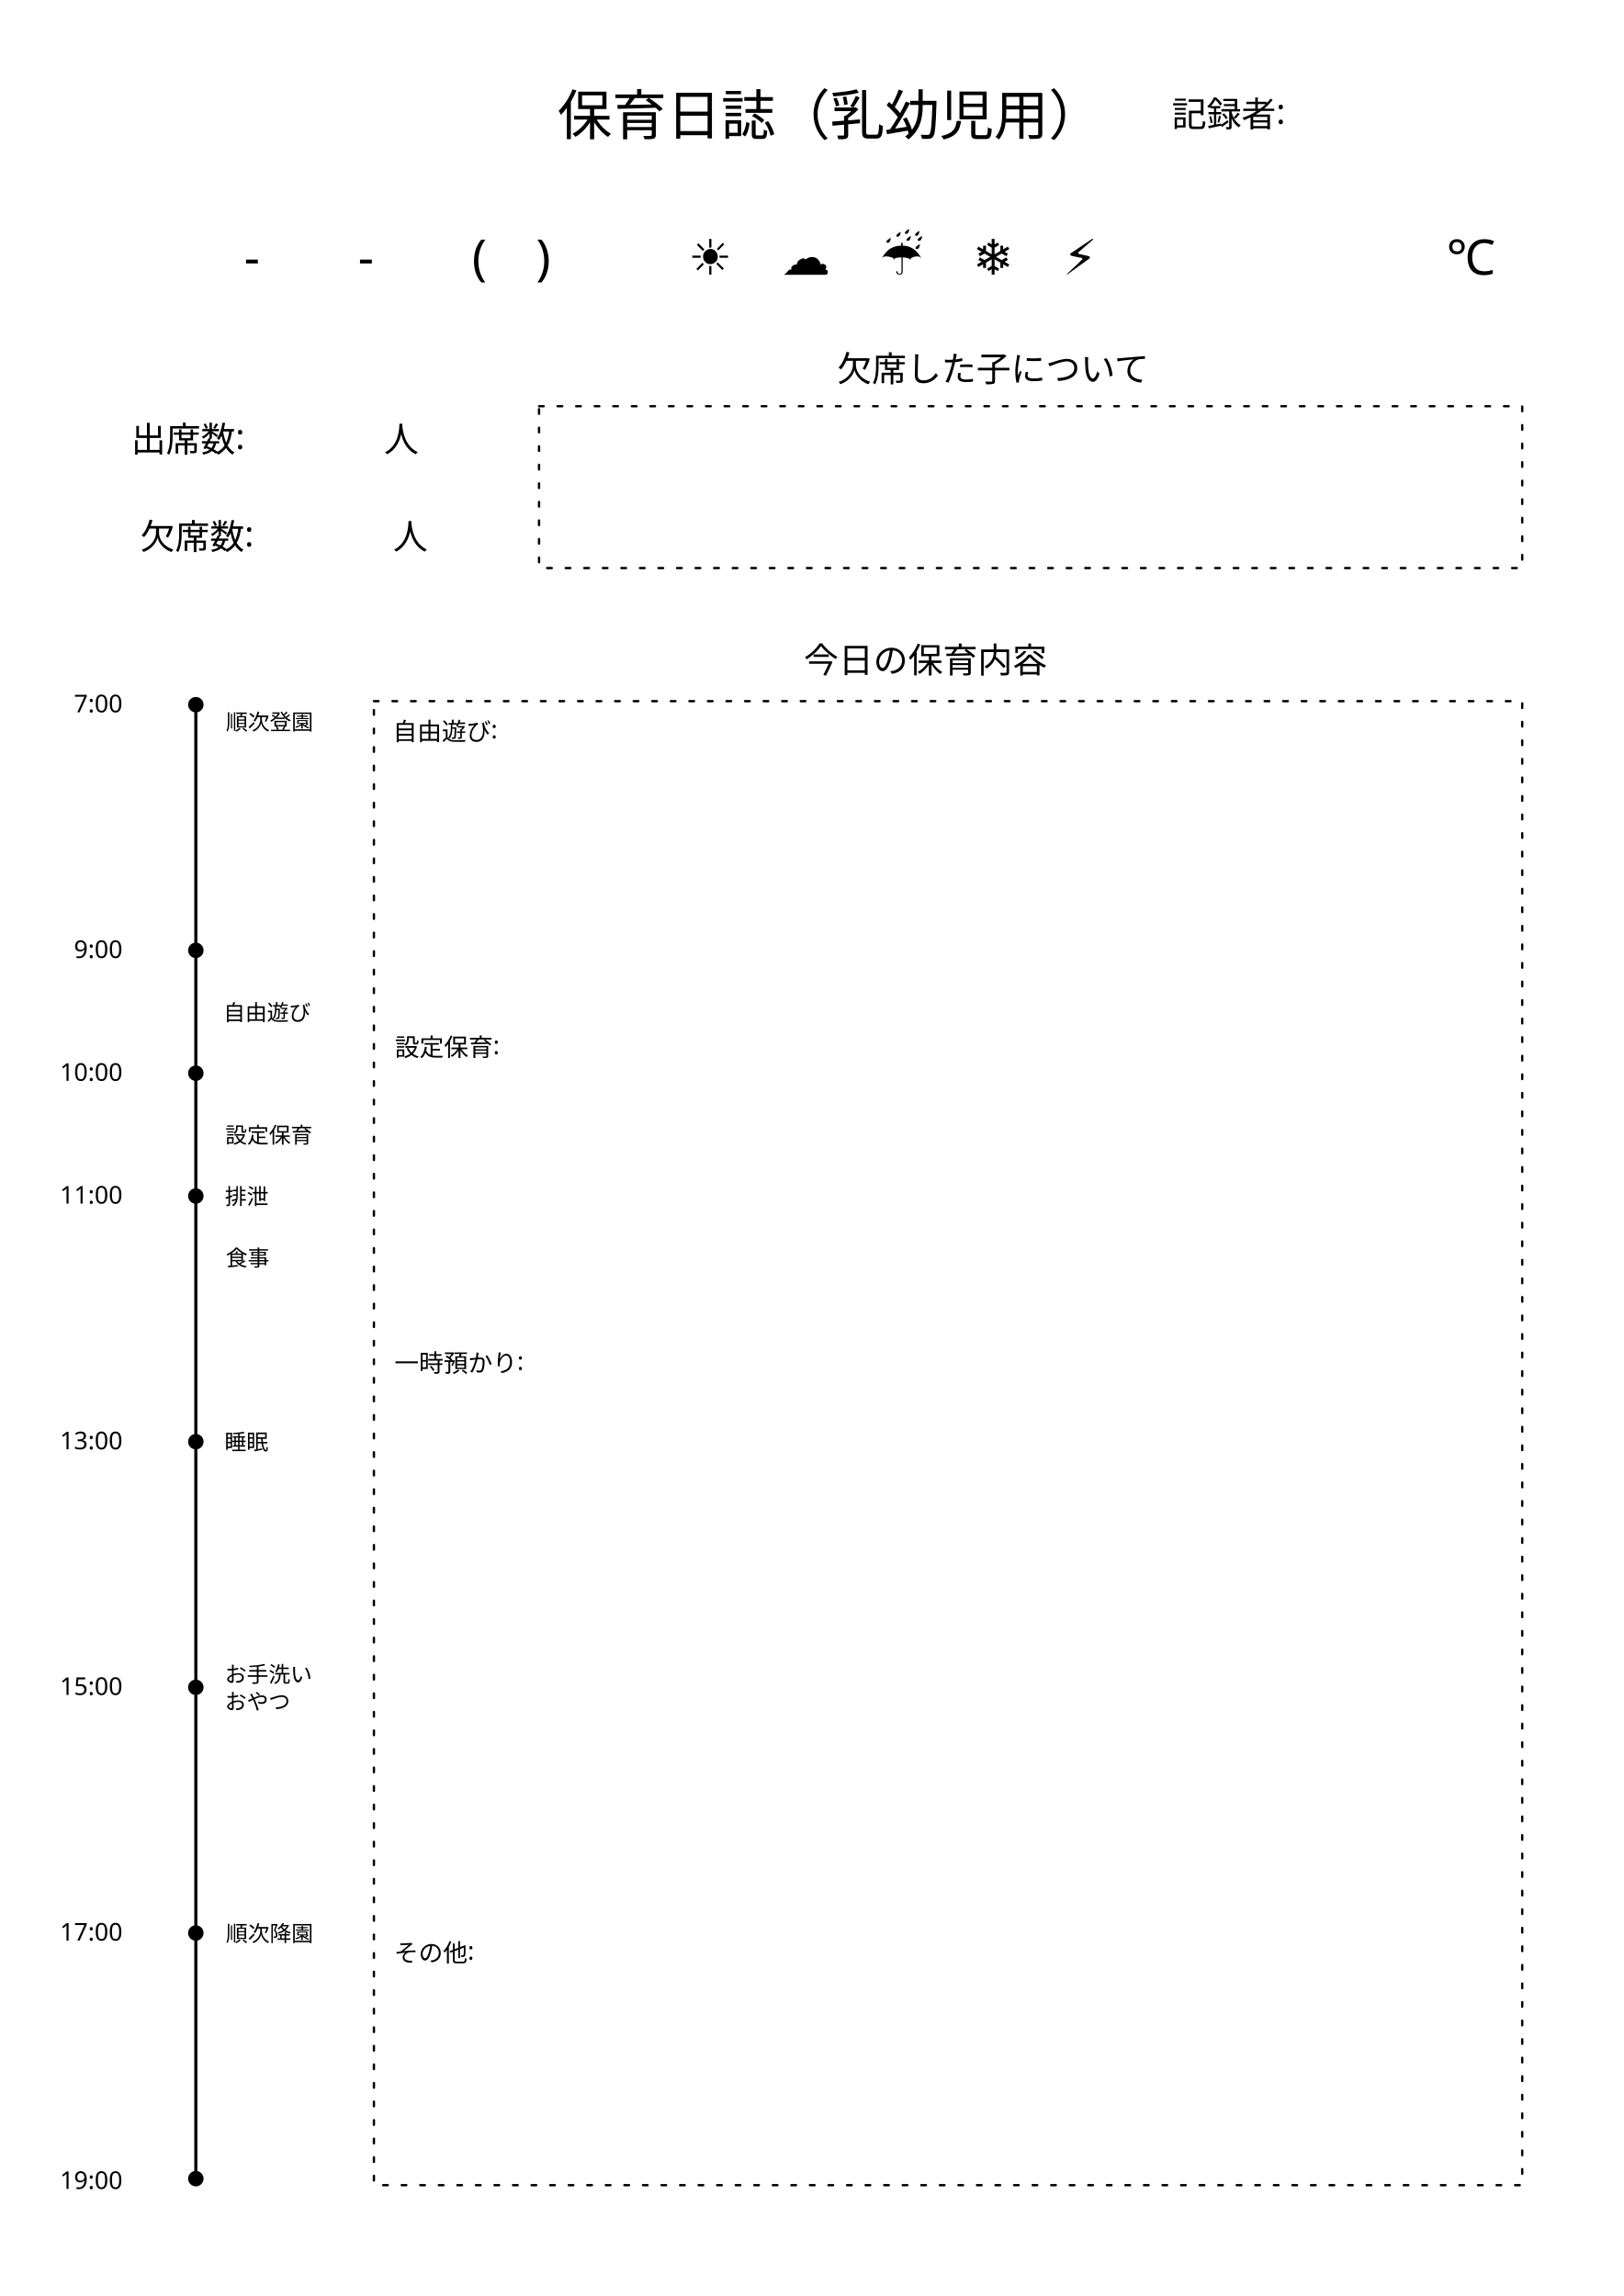
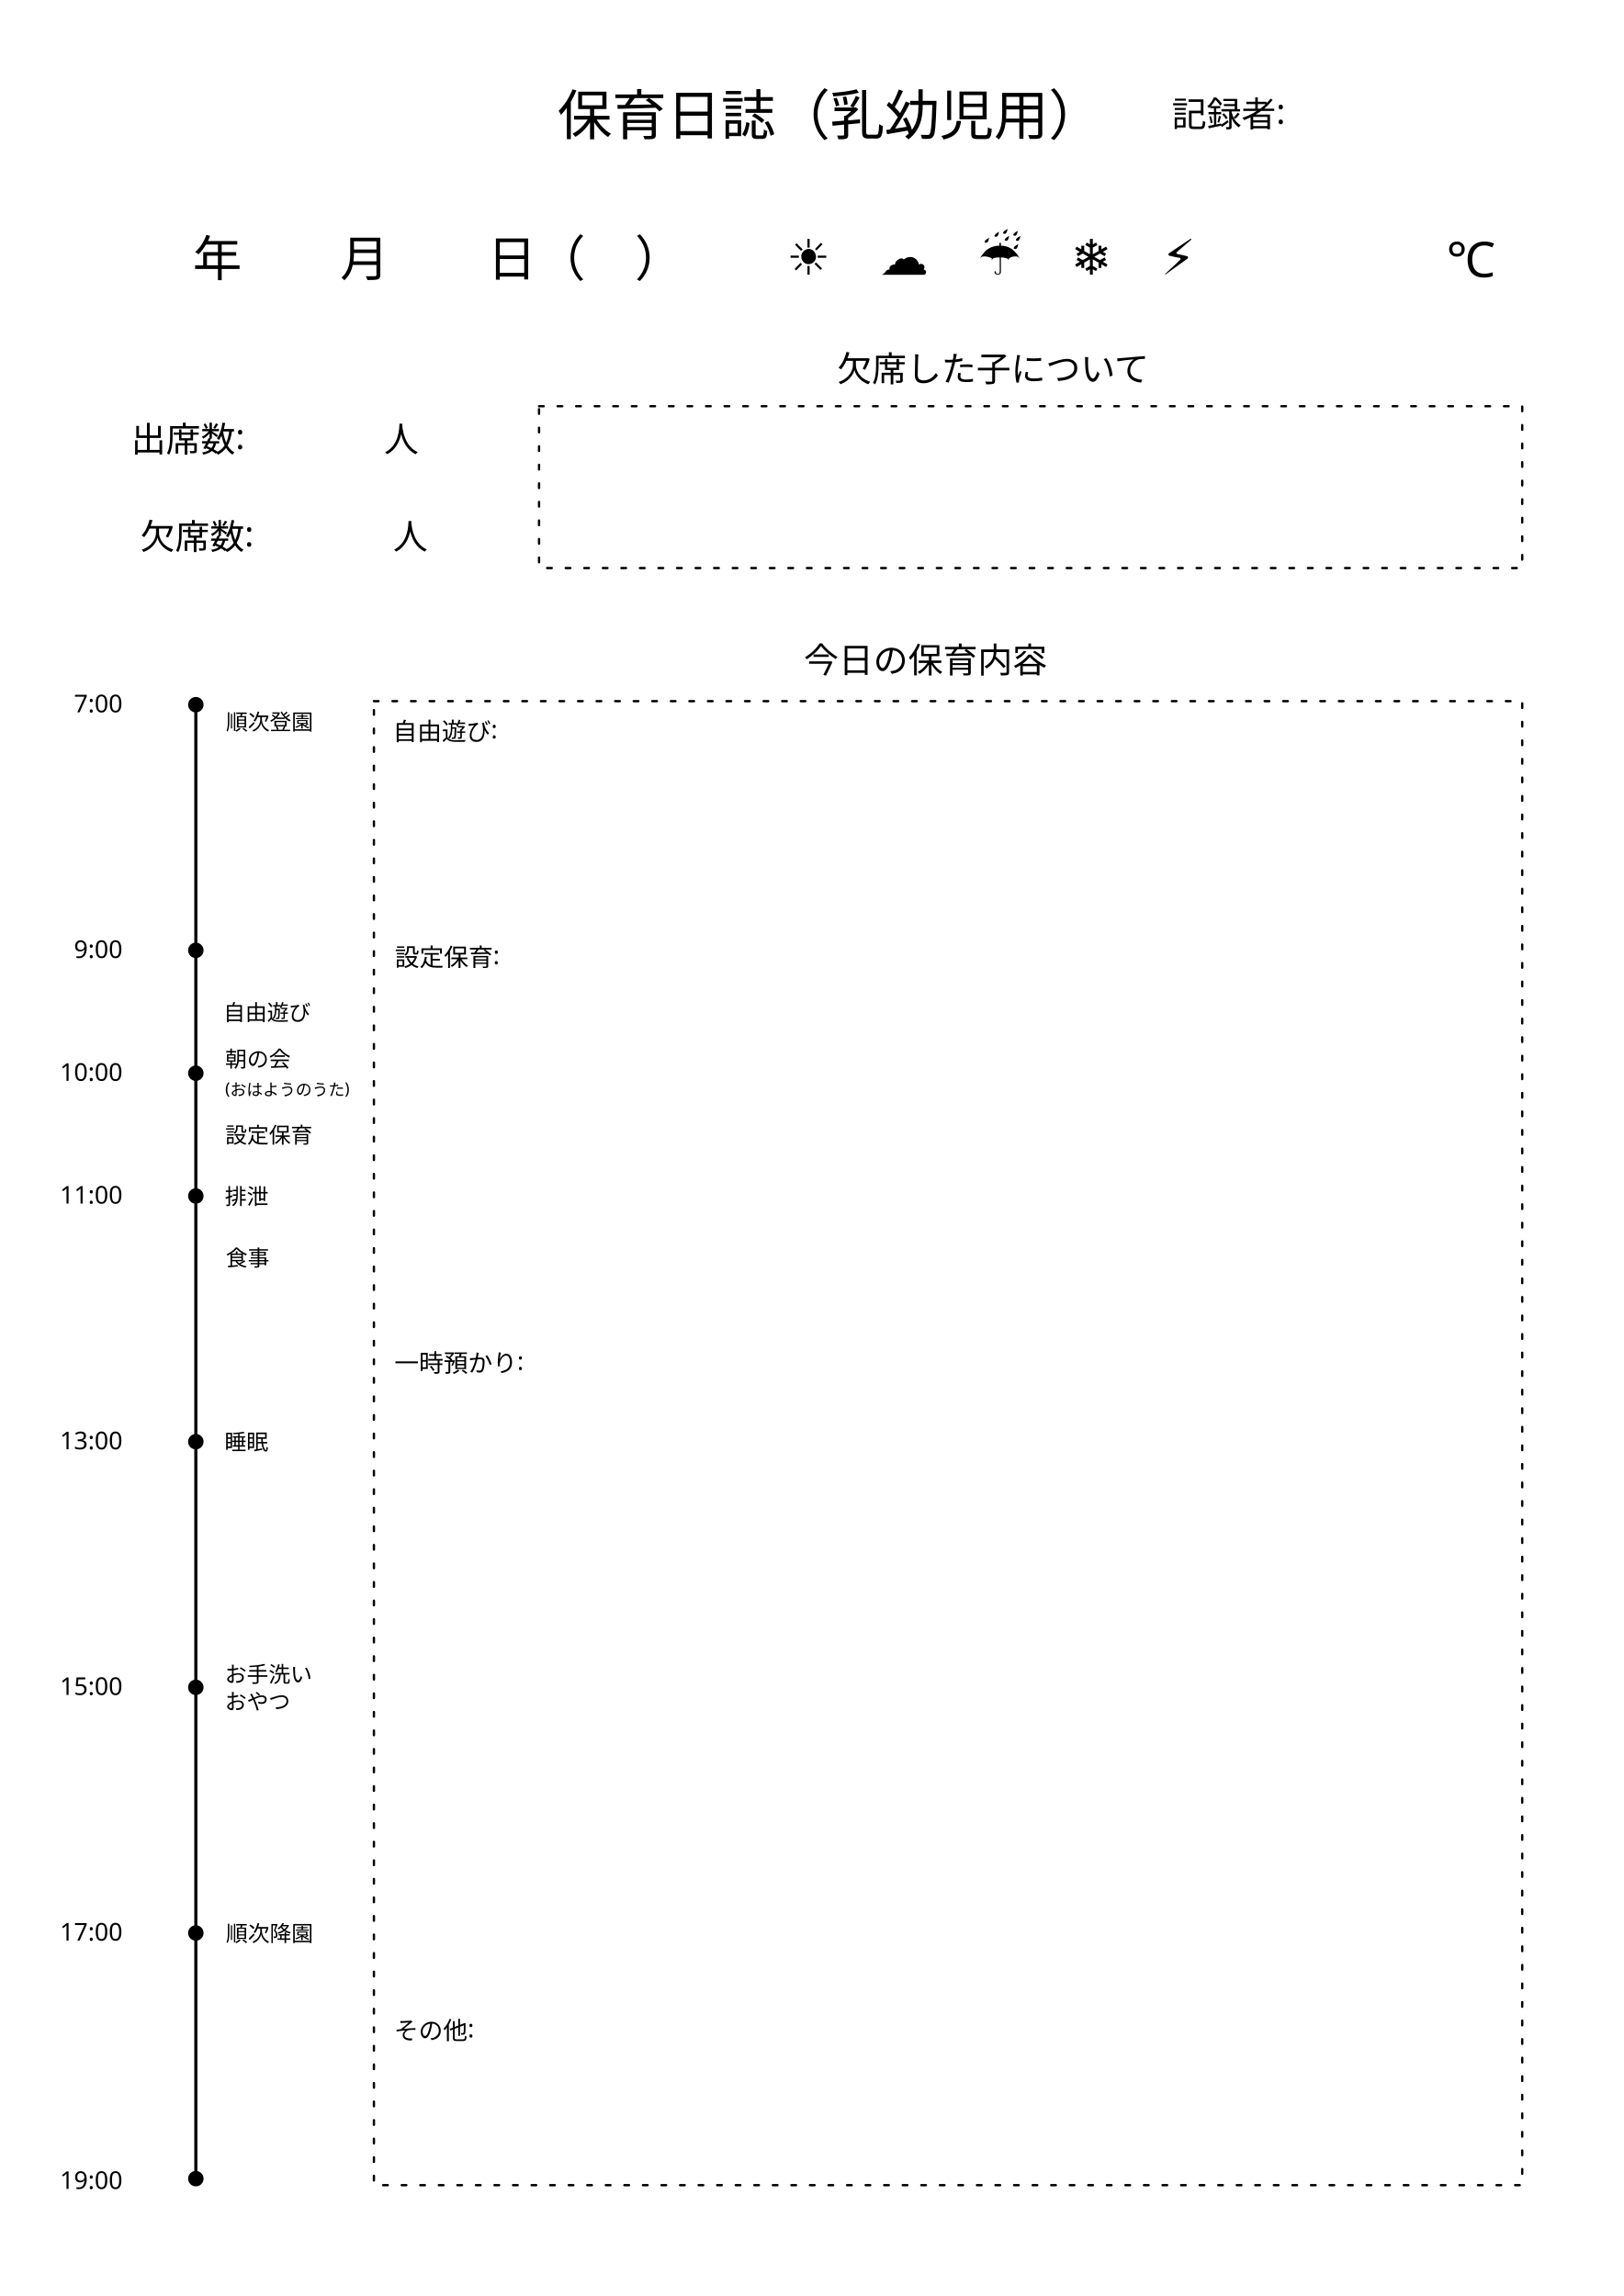
<svg xmlns="http://www.w3.org/2000/svg" width="210mm" height="297mm" viewBox="0 0 210 297" version="1.1" id="svg8">
  <defs id="defs2" />
  <g id="layer1">
    <text xml:space="preserve" style="font-style:normal;font-variant:normal;font-weight:normal;font-stretch:normal;font-size:2.822px;line-height:1.25;font-family:Meiryo;-inkscape-font-specification:'Meiryo, Normal';font-variant-ligatures:normal;font-variant-caps:normal;font-variant-numeric:normal;font-feature-settings:normal;text-align:start;letter-spacing:0px;word-spacing:0px;writing-mode:lr-tb;text-anchor:start;fill:#000000;fill-opacity:1;stroke:none;stroke-width:0.109" x="29.083" y="217.605" id="text821-7-7-9-6-1-9-0">
      <tspan id="tspan819-946-4-0-7-1-9-1" x="29.083" y="217.605" style="font-style:normal;font-variant:normal;font-weight:normal;font-stretch:normal;font-size:2.822px;font-family:Meiryo;-inkscape-font-specification:'Meiryo, Normal';font-variant-ligatures:normal;font-variant-caps:normal;font-variant-numeric:normal;font-feature-settings:normal;text-align:start;writing-mode:lr-tb;text-anchor:start;stroke-width:0.109">お手洗い</tspan>
      <tspan x="29.083" y="221.133" style="font-style:normal;font-variant:normal;font-weight:normal;font-stretch:normal;font-size:2.822px;font-family:Meiryo;-inkscape-font-specification:'Meiryo, Normal';font-variant-ligatures:normal;font-variant-caps:normal;font-variant-numeric:normal;font-feature-settings:normal;text-align:start;writing-mode:lr-tb;text-anchor:start;stroke-width:0.109" id="tspan1572">おやつ</tspan>
    </text>
    <path style="fill:none;stroke:#000000;stroke-width:0.399;stroke-linecap:round;stroke-linejoin:round;stroke-miterlimit:4;stroke-dasharray:none;stroke-opacity:1" d="M 25.328,90.552 V 280.904" id="path817" />
    <text xml:space="preserve" style="font-style:normal;font-variant:normal;font-weight:normal;font-stretch:normal;font-size:3.175px;line-height:1.25;font-family:'Ubuntu Mono';-inkscape-font-specification:'Ubuntu Mono, Normal';font-variant-ligatures:normal;font-variant-caps:normal;font-variant-numeric:normal;font-feature-settings:normal;text-align:end;letter-spacing:0px;word-spacing:0px;writing-mode:lr-tb;text-anchor:end;fill:#000000;fill-opacity:1;stroke:none;stroke-width:0.109" x="19.986" y="92.14" id="text821">
      <tspan id="tspan819" x="19.986" y="92.14" style="font-style:normal;font-variant:normal;font-weight:normal;font-stretch:normal;font-size:3.175px;font-family:'Ubuntu Mono';-inkscape-font-specification:'Ubuntu Mono, Normal';font-variant-ligatures:normal;font-variant-caps:normal;font-variant-numeric:normal;font-feature-settings:normal;text-align:end;writing-mode:lr-tb;text-anchor:end;stroke-width:0.109">7:00</tspan>
    </text>
    <text xml:space="preserve" style="font-style:normal;font-variant:normal;font-weight:normal;font-stretch:normal;font-size:3.175px;line-height:1.25;font-family:'Ubuntu Mono';-inkscape-font-specification:'Ubuntu Mono, Normal';font-variant-ligatures:normal;font-variant-caps:normal;font-variant-numeric:normal;font-feature-settings:normal;text-align:end;letter-spacing:0px;word-spacing:0px;writing-mode:lr-tb;text-anchor:end;fill:#000000;fill-opacity:1;stroke:none;stroke-width:0.109" x="19.986" y="123.917" id="text821-8">
      <tspan id="tspan819-4" x="19.986" y="123.917" style="font-style:normal;font-variant:normal;font-weight:normal;font-stretch:normal;font-size:3.175px;font-family:'Ubuntu Mono';-inkscape-font-specification:'Ubuntu Mono, Normal';font-variant-ligatures:normal;font-variant-caps:normal;font-variant-numeric:normal;font-feature-settings:normal;text-align:end;writing-mode:lr-tb;text-anchor:end;stroke-width:0.109">9:00</tspan>
    </text>
    <text xml:space="preserve" style="font-style:normal;font-variant:normal;font-weight:normal;font-stretch:normal;font-size:3.175px;line-height:1.25;font-family:'Ubuntu Mono';-inkscape-font-specification:'Ubuntu Mono, Normal';font-variant-ligatures:normal;font-variant-caps:normal;font-variant-numeric:normal;font-feature-settings:normal;text-align:end;letter-spacing:0px;word-spacing:0px;writing-mode:lr-tb;text-anchor:end;fill:#000000;fill-opacity:1;stroke:none;stroke-width:0.109" x="19.986" y="139.806" id="text821-3">
      <tspan id="tspan819-7" x="19.986" y="139.806" style="font-style:normal;font-variant:normal;font-weight:normal;font-stretch:normal;font-size:3.175px;font-family:'Ubuntu Mono';-inkscape-font-specification:'Ubuntu Mono, Normal';font-variant-ligatures:normal;font-variant-caps:normal;font-variant-numeric:normal;font-feature-settings:normal;text-align:end;writing-mode:lr-tb;text-anchor:end;stroke-width:0.109">10:00</tspan>
    </text>
    <text xml:space="preserve" style="font-style:normal;font-variant:normal;font-weight:normal;font-stretch:normal;font-size:3.175px;line-height:1.25;font-family:'Ubuntu Mono';-inkscape-font-specification:'Ubuntu Mono, Normal';font-variant-ligatures:normal;font-variant-caps:normal;font-variant-numeric:normal;font-feature-settings:normal;text-align:end;letter-spacing:0px;word-spacing:0px;writing-mode:lr-tb;text-anchor:end;fill:#000000;fill-opacity:1;stroke:none;stroke-width:0.109" x="19.986" y="155.695" id="text821-34">
      <tspan id="tspan819-5" x="19.986" y="155.695" style="font-style:normal;font-variant:normal;font-weight:normal;font-stretch:normal;font-size:3.175px;font-family:'Ubuntu Mono';-inkscape-font-specification:'Ubuntu Mono, Normal';font-variant-ligatures:normal;font-variant-caps:normal;font-variant-numeric:normal;font-feature-settings:normal;text-align:end;writing-mode:lr-tb;text-anchor:end;stroke-width:0.109">11:00</tspan>
    </text>
    <text xml:space="preserve" style="font-style:normal;font-variant:normal;font-weight:normal;font-stretch:normal;font-size:3.175px;line-height:1.25;font-family:'Ubuntu Mono';-inkscape-font-specification:'Ubuntu Mono, Normal';font-variant-ligatures:normal;font-variant-caps:normal;font-variant-numeric:normal;font-feature-settings:normal;text-align:end;letter-spacing:0px;word-spacing:0px;writing-mode:lr-tb;text-anchor:end;fill:#000000;fill-opacity:1;stroke:none;stroke-width:0.109" x="19.986" y="187.472" id="text821-9">
      <tspan id="tspan819-74" x="19.986" y="187.472" style="font-style:normal;font-variant:normal;font-weight:normal;font-stretch:normal;font-size:3.175px;font-family:'Ubuntu Mono';-inkscape-font-specification:'Ubuntu Mono, Normal';font-variant-ligatures:normal;font-variant-caps:normal;font-variant-numeric:normal;font-feature-settings:normal;text-align:end;writing-mode:lr-tb;text-anchor:end;stroke-width:0.109">13:00</tspan>
    </text>
    <text xml:space="preserve" style="font-style:normal;font-variant:normal;font-weight:normal;font-stretch:normal;font-size:3.175px;line-height:1.25;font-family:'Ubuntu Mono';-inkscape-font-specification:'Ubuntu Mono, Normal';font-variant-ligatures:normal;font-variant-caps:normal;font-variant-numeric:normal;font-feature-settings:normal;text-align:end;letter-spacing:0px;word-spacing:0px;writing-mode:lr-tb;text-anchor:end;fill:#000000;fill-opacity:1;stroke:none;stroke-width:0.109" x="19.986" y="219.249" id="text821-1">
      <tspan id="tspan819-9" x="19.986" y="219.249" style="font-style:normal;font-variant:normal;font-weight:normal;font-stretch:normal;font-size:3.175px;font-family:'Ubuntu Mono';-inkscape-font-specification:'Ubuntu Mono, Normal';font-variant-ligatures:normal;font-variant-caps:normal;font-variant-numeric:normal;font-feature-settings:normal;text-align:end;writing-mode:lr-tb;text-anchor:end;stroke-width:0.109">15:00</tspan>
    </text>
    <text xml:space="preserve" style="font-style:normal;font-variant:normal;font-weight:normal;font-stretch:normal;font-size:3.175px;line-height:1.25;font-family:'Ubuntu Mono';-inkscape-font-specification:'Ubuntu Mono, Normal';font-variant-ligatures:normal;font-variant-caps:normal;font-variant-numeric:normal;font-feature-settings:normal;text-align:end;letter-spacing:0px;word-spacing:0px;writing-mode:lr-tb;text-anchor:end;fill:#000000;fill-opacity:1;stroke:none;stroke-width:0.109" x="19.986" y="251.026" id="text821-13">
      <tspan id="tspan819-94" x="19.986" y="251.026" style="font-style:normal;font-variant:normal;font-weight:normal;font-stretch:normal;font-size:3.175px;font-family:'Ubuntu Mono';-inkscape-font-specification:'Ubuntu Mono, Normal';font-variant-ligatures:normal;font-variant-caps:normal;font-variant-numeric:normal;font-feature-settings:normal;text-align:end;writing-mode:lr-tb;text-anchor:end;stroke-width:0.109">17:00</tspan>
    </text>
    <text xml:space="preserve" style="font-style:normal;font-variant:normal;font-weight:normal;font-stretch:normal;font-size:3.175px;line-height:1.25;font-family:'Ubuntu Mono';-inkscape-font-specification:'Ubuntu Mono, Normal';font-variant-ligatures:normal;font-variant-caps:normal;font-variant-numeric:normal;font-feature-settings:normal;text-align:end;letter-spacing:0px;word-spacing:0px;writing-mode:lr-tb;text-anchor:end;fill:#000000;fill-opacity:1;stroke:none;stroke-width:0.109" x="19.986" y="283.149" id="text821-14-8">
      <tspan id="tspan819-72-5" x="19.986" y="283.149" style="font-style:normal;font-variant:normal;font-weight:normal;font-stretch:normal;font-size:3.175px;font-family:'Ubuntu Mono';-inkscape-font-specification:'Ubuntu Mono, Normal';font-variant-ligatures:normal;font-variant-caps:normal;font-variant-numeric:normal;font-feature-settings:normal;text-align:end;writing-mode:lr-tb;text-anchor:end;stroke-width:0.109">19:00</tspan>
    </text>
    <text xml:space="preserve" style="font-style:normal;font-variant:normal;font-weight:normal;font-stretch:normal;font-size:7.056px;line-height:1.25;font-family:Meiryo;-inkscape-font-specification:Meiryo;font-variant-ligatures:normal;font-variant-caps:normal;font-variant-numeric:normal;font-feature-settings:normal;text-align:start;letter-spacing:0px;word-spacing:0px;writing-mode:lr-tb;text-anchor:start;fill:#000000;fill-opacity:1;stroke:none;stroke-width:0.265" x="72.092" y="17.456" id="text851">
      <tspan id="tspan849" x="72.092" y="17.456" style="font-style:normal;font-variant:normal;font-weight:normal;font-stretch:normal;font-size:7.056px;font-family:Meiryo;-inkscape-font-specification:Meiryo;font-variant-ligatures:normal;font-variant-caps:normal;font-variant-numeric:normal;font-feature-settings:normal;text-align:start;writing-mode:lr-tb;text-anchor:start;stroke-width:0.265">保育日誌（乳幼児用）</tspan>
    </text>
    <text xml:space="preserve" style="font-style:normal;font-variant:normal;font-weight:normal;font-stretch:normal;font-size:4.498px;line-height:1.9;font-family:Meiryo;-inkscape-font-specification:'Meiryo, Normal';font-variant-ligatures:normal;font-variant-caps:normal;font-variant-numeric:normal;font-feature-settings:normal;text-align:center;letter-spacing:0px;word-spacing:0px;writing-mode:lr-tb;text-anchor:middle;fill:#000000;fill-opacity:1;stroke:none;stroke-width:0.265" x="161.83" y="16.383" id="text857-9-6-2">
      <tspan x="161.83" y="16.383" style="font-style:normal;font-variant:normal;font-weight:normal;font-stretch:normal;font-size:4.498px;line-height:1.9;font-family:Meiryo;-inkscape-font-specification:'Meiryo, Normal';font-variant-ligatures:normal;font-variant-caps:normal;font-variant-numeric:normal;font-feature-settings:normal;text-align:center;writing-mode:lr-tb;text-anchor:middle;stroke-width:0.265" id="tspan897-3">記録者:</tspan>
    </text>
-     <text xml:space="preserve" style="font-style:normal;font-variant:normal;font-weight:normal;font-stretch:normal;font-size:6.35px;line-height:1.9;font-family:Meiryo;-inkscape-font-specification:Meiryo;text-align:center;letter-spacing:0px;word-spacing:0px;text-anchor:middle;fill:#000000;fill-opacity:1;stroke:none;stroke-width:0.265" x="45.995" y="35.53" id="text857-9-6">
-       <tspan x="45.995" y="35.53" style="font-style:normal;font-variant:normal;font-weight:normal;font-stretch:normal;font-size:6.35px;line-height:1.9;font-family:Meiryo;-inkscape-font-specification:Meiryo;text-align:center;text-anchor:middle;stroke-width:0.265" id="tspan948">　　　-　　-　　(　)</tspan>
+     <text xml:space="preserve" style="font-style:normal;font-variant:normal;font-weight:normal;font-stretch:normal;font-size:6.35px;line-height:1.9;font-family:Meiryo;-inkscape-font-specification:Meiryo;text-align:center;letter-spacing:0px;word-spacing:0px;text-anchor:middle;fill:#000000;fill-opacity:1;stroke:none;stroke-width:0.265" x="51.287" y="35.742" id="text857-9-6">
+       <tspan x="51.287" y="35.742" style="font-style:normal;font-variant:normal;font-weight:normal;font-stretch:normal;font-size:6.35px;line-height:1.9;font-family:Meiryo;-inkscape-font-specification:Meiryo;text-align:center;text-anchor:middle;stroke-width:0.265" id="tspan948">　　　年　　月　　日（　）</tspan>
    </text>
-     <text xml:space="preserve" style="font-style:normal;font-variant:normal;font-weight:normal;font-stretch:normal;font-size:6.35px;line-height:1.9;font-family:Meiryo;-inkscape-font-specification:Meiryo;text-align:center;letter-spacing:0px;word-spacing:0px;text-anchor:middle;fill:#000000;fill-opacity:1;stroke:none;stroke-width:0.265" x="119.593" y="35.53" id="text857-9-6-9">
-       <tspan x="119.593" y="35.53" style="font-style:normal;font-variant:normal;font-weight:normal;font-stretch:normal;font-size:6.35px;line-height:1.9;font-family:Meiryo;-inkscape-font-specification:Meiryo;text-align:center;text-anchor:middle;stroke-width:0.265" id="tspan948-8">☀　☁　☔　❄　⚡</tspan>
+     <text xml:space="preserve" style="font-style:normal;font-variant:normal;font-weight:normal;font-stretch:normal;font-size:6.35px;line-height:1.9;font-family:Meiryo;-inkscape-font-specification:Meiryo;text-align:center;letter-spacing:0px;word-spacing:0px;text-anchor:middle;fill:#000000;fill-opacity:1;stroke:none;stroke-width:0.265" x="132.293" y="35.53" id="text857-9-6-9">
+       <tspan x="132.293" y="35.53" style="font-style:normal;font-variant:normal;font-weight:normal;font-stretch:normal;font-size:6.35px;line-height:1.9;font-family:Meiryo;-inkscape-font-specification:Meiryo;text-align:center;text-anchor:middle;stroke-width:0.265" id="tspan948-8">☀　☁　☔　❄　⚡</tspan>
    </text>
-     <text xml:space="preserve" style="font-style:normal;font-variant:normal;font-weight:normal;font-stretch:normal;font-size:6.35px;line-height:1.9;font-family:Meiryo;-inkscape-font-specification:Meiryo;text-align:center;letter-spacing:0px;word-spacing:0px;text-anchor:middle;fill:#000000;fill-opacity:1;stroke:none;stroke-width:0.265" x="178.494" y="35.53" id="text857-9-6-8">
-       <tspan x="178.494" y="35.53" style="font-style:normal;font-variant:normal;font-weight:normal;font-stretch:normal;font-size:6.35px;line-height:1.9;font-family:Meiryo;-inkscape-font-specification:Meiryo;text-align:center;text-anchor:middle;stroke-width:0.265" id="tspan948-1">　　　　　℃</tspan>
+     <text xml:space="preserve" style="font-style:normal;font-variant:normal;font-weight:normal;font-stretch:normal;font-size:6.35px;line-height:1.9;font-family:Meiryo;-inkscape-font-specification:Meiryo;text-align:center;letter-spacing:0px;word-spacing:0px;text-anchor:middle;fill:#000000;fill-opacity:1;stroke:none;stroke-width:0.265" x="178.494" y="35.838" id="text857-9-6-8">
+       <tspan x="178.494" y="35.838" style="font-style:normal;font-variant:normal;font-weight:normal;font-stretch:normal;font-size:6.35px;line-height:1.9;font-family:Meiryo;-inkscape-font-specification:Meiryo;text-align:center;text-anchor:middle;stroke-width:0.265" id="tspan948-1">　　　　　℃</tspan>
    </text>
    <text xml:space="preserve" style="font-style:normal;font-variant:normal;font-weight:normal;font-stretch:normal;font-size:4.498px;line-height:2.8;font-family:Meiryo;-inkscape-font-specification:'Meiryo, Normal';font-variant-ligatures:normal;font-variant-caps:normal;font-variant-numeric:normal;font-feature-settings:normal;text-align:center;letter-spacing:0px;word-spacing:0px;writing-mode:lr-tb;text-anchor:middle;fill:#000000;fill-opacity:1;stroke:none;stroke-width:0.265" x="39.648" y="58.448" id="text857-9-6-94">
      <tspan x="39.648" y="58.448" style="font-style:normal;font-variant:normal;font-weight:normal;font-stretch:normal;font-size:4.498px;line-height:2.8;font-family:Meiryo;-inkscape-font-specification:'Meiryo, Normal';font-variant-ligatures:normal;font-variant-caps:normal;font-variant-numeric:normal;font-feature-settings:normal;text-align:center;writing-mode:lr-tb;text-anchor:middle;stroke-width:0.265" id="tspan948-7">出席数:　　　　人</tspan>
      <tspan x="39.648" y="71.043" style="font-style:normal;font-variant:normal;font-weight:normal;font-stretch:normal;font-size:4.498px;line-height:2.8;font-family:Meiryo;-inkscape-font-specification:'Meiryo, Normal';font-variant-ligatures:normal;font-variant-caps:normal;font-variant-numeric:normal;font-feature-settings:normal;text-align:center;writing-mode:lr-tb;text-anchor:middle;stroke-width:0.265" id="tspan1271">欠席数:　　　　人</tspan>
    </text>
    <text xml:space="preserve" style="font-style:normal;font-variant:normal;font-weight:normal;font-stretch:normal;font-size:4.498px;line-height:2.1;font-family:Meiryo;-inkscape-font-specification:'Meiryo, Normal';font-variant-ligatures:normal;font-variant-caps:normal;font-variant-numeric:normal;font-feature-settings:normal;text-align:center;letter-spacing:0px;word-spacing:0px;writing-mode:lr-tb;text-anchor:middle;fill:#000000;fill-opacity:1;stroke:none;stroke-width:0.265" x="131.36" y="49.341" id="text857-9-6-94-7">
      <tspan x="131.36" y="49.341" style="font-style:normal;font-variant:normal;font-weight:normal;font-stretch:normal;font-size:4.498px;line-height:2.1;font-family:Meiryo;-inkscape-font-specification:'Meiryo, Normal';font-variant-ligatures:normal;font-variant-caps:normal;font-variant-numeric:normal;font-feature-settings:normal;text-align:center;writing-mode:lr-tb;text-anchor:middle;stroke-width:0.265" id="tspan1271-0">欠席した子について</tspan>
    </text>
    <rect style="opacity:1;fill:none;fill-opacity:0.225;stroke:#000000;stroke-width:0.3;stroke-linecap:round;stroke-linejoin:round;stroke-miterlimit:4;stroke-dasharray:0.6, 1.8;stroke-dashoffset:0;stroke-opacity:1" id="rect1298" width="127.158" height="20.933" x="69.717" y="52.546" />
    <rect style="opacity:1;fill:none;fill-opacity:0.225;stroke:#000000;stroke-width:0.3;stroke-linecap:round;stroke-linejoin:round;stroke-miterlimit:4;stroke-dasharray:0.6, 1.8;stroke-dashoffset:0;stroke-opacity:1" id="rect1298-0" width="148.514" height="191.965" x="48.361" y="90.697" />
    <text xml:space="preserve" style="font-style:normal;font-variant:normal;font-weight:normal;font-stretch:normal;font-size:4.498px;line-height:2.1;font-family:Meiryo;-inkscape-font-specification:'Meiryo, Normal';font-variant-ligatures:normal;font-variant-caps:normal;font-variant-numeric:normal;font-feature-settings:normal;text-align:center;letter-spacing:0px;word-spacing:0px;writing-mode:lr-tb;text-anchor:middle;fill:#000000;fill-opacity:1;stroke:none;stroke-width:0.265" x="122.62" y="87.02" id="text857-9-6-94-7-4">
      <tspan x="122.62" y="87.02" style="font-style:normal;font-variant:normal;font-weight:normal;font-stretch:normal;font-size:4.498px;line-height:2.1;font-family:Meiryo;-inkscape-font-specification:'Meiryo, Normal';font-variant-ligatures:normal;font-variant-caps:normal;font-variant-numeric:normal;font-feature-settings:normal;text-align:center;writing-mode:lr-tb;text-anchor:middle;stroke-width:0.265" id="tspan1271-0-2">今日の保育内容</tspan>
    </text>
    <text xml:space="preserve" style="font-style:normal;font-variant:normal;font-weight:normal;font-stretch:normal;font-size:2.822px;line-height:1.25;font-family:Meiryo;-inkscape-font-specification:'Meiryo, Normal';font-variant-ligatures:normal;font-variant-caps:normal;font-variant-numeric:normal;font-feature-settings:normal;text-align:start;letter-spacing:0px;word-spacing:0px;writing-mode:lr-tb;text-anchor:start;fill:#000000;fill-opacity:1;stroke:none;stroke-width:0.109" x="29.223" y="94.414" id="text821-7">
      <tspan id="tspan819-946" x="29.223" y="94.414" style="font-style:normal;font-variant:normal;font-weight:normal;font-stretch:normal;font-size:2.822px;font-family:Meiryo;-inkscape-font-specification:'Meiryo, Normal';font-variant-ligatures:normal;font-variant-caps:normal;font-variant-numeric:normal;font-feature-settings:normal;text-align:start;writing-mode:lr-tb;text-anchor:start;stroke-width:0.109">順次登園</tspan>
    </text>
    <text xml:space="preserve" style="font-style:normal;font-variant:normal;font-weight:normal;font-stretch:normal;font-size:2.822px;line-height:1.25;font-family:Meiryo;-inkscape-font-specification:'Meiryo, Normal';font-variant-ligatures:normal;font-variant-caps:normal;font-variant-numeric:normal;font-feature-settings:normal;text-align:start;letter-spacing:0px;word-spacing:0px;writing-mode:lr-tb;text-anchor:start;fill:#000000;fill-opacity:1;stroke:none;stroke-width:0.109" x="28.885" y="132" id="text821-7-7">
      <tspan id="tspan819-946-4" x="28.885" y="132" style="font-style:normal;font-variant:normal;font-weight:normal;font-stretch:normal;font-size:2.822px;font-family:Meiryo;-inkscape-font-specification:'Meiryo, Normal';font-variant-ligatures:normal;font-variant-caps:normal;font-variant-numeric:normal;font-feature-settings:normal;text-align:start;writing-mode:lr-tb;text-anchor:start;stroke-width:0.109">自由遊び</tspan>
    </text>
    <text xml:space="preserve" style="font-style:normal;font-variant:normal;font-weight:normal;font-stretch:normal;font-size:2.822px;line-height:1.25;font-family:Meiryo;-inkscape-font-specification:'Meiryo, Normal';font-variant-ligatures:normal;font-variant-caps:normal;font-variant-numeric:normal;font-feature-settings:normal;text-align:start;letter-spacing:0px;word-spacing:0px;writing-mode:lr-tb;text-anchor:start;fill:#000000;fill-opacity:1;stroke:none;stroke-width:0.109" x="29.128" y="147.855" id="text821-7-7-9">
      <tspan id="tspan819-946-4-0" x="29.128" y="147.855" style="font-style:normal;font-variant:normal;font-weight:normal;font-stretch:normal;font-size:2.822px;font-family:Meiryo;-inkscape-font-specification:'Meiryo, Normal';font-variant-ligatures:normal;font-variant-caps:normal;font-variant-numeric:normal;font-feature-settings:normal;text-align:start;writing-mode:lr-tb;text-anchor:start;stroke-width:0.109">設定保育</tspan>
    </text>
    <text xml:space="preserve" style="font-style:normal;font-variant:normal;font-weight:normal;font-stretch:normal;font-size:2.822px;line-height:1.25;font-family:Meiryo;-inkscape-font-specification:'Meiryo, Normal';font-variant-ligatures:normal;font-variant-caps:normal;font-variant-numeric:normal;font-feature-settings:normal;text-align:start;letter-spacing:0px;word-spacing:0px;writing-mode:lr-tb;text-anchor:start;fill:#000000;fill-opacity:1;stroke:none;stroke-width:0.109" x="29.083" y="155.792" id="text821-7-7-9-6">
      <tspan id="tspan819-946-4-0-7" x="29.083" y="155.792" style="font-style:normal;font-variant:normal;font-weight:normal;font-stretch:normal;font-size:2.822px;font-family:Meiryo;-inkscape-font-specification:'Meiryo, Normal';font-variant-ligatures:normal;font-variant-caps:normal;font-variant-numeric:normal;font-feature-settings:normal;text-align:start;writing-mode:lr-tb;text-anchor:start;stroke-width:0.109">排泄</tspan>
    </text>
    <text xml:space="preserve" style="font-style:normal;font-variant:normal;font-weight:normal;font-stretch:normal;font-size:2.822px;line-height:1.25;font-family:Meiryo;-inkscape-font-specification:'Meiryo, Normal';font-variant-ligatures:normal;font-variant-caps:normal;font-variant-numeric:normal;font-feature-settings:normal;text-align:start;letter-spacing:0px;word-spacing:0px;writing-mode:lr-tb;text-anchor:start;fill:#000000;fill-opacity:1;stroke:none;stroke-width:0.109" x="29.202" y="163.745" id="text821-7-7-9-6-1">
      <tspan id="tspan819-946-4-0-7-1" x="29.202" y="163.745" style="font-style:normal;font-variant:normal;font-weight:normal;font-stretch:normal;font-size:2.822px;font-family:Meiryo;-inkscape-font-specification:'Meiryo, Normal';font-variant-ligatures:normal;font-variant-caps:normal;font-variant-numeric:normal;font-feature-settings:normal;text-align:start;writing-mode:lr-tb;text-anchor:start;stroke-width:0.109">食事</tspan>
    </text>
    <text xml:space="preserve" style="font-style:normal;font-variant:normal;font-weight:normal;font-stretch:normal;font-size:2.822px;line-height:1.25;font-family:Meiryo;-inkscape-font-specification:'Meiryo, Normal';font-variant-ligatures:normal;font-variant-caps:normal;font-variant-numeric:normal;font-feature-settings:normal;text-align:start;letter-spacing:0px;word-spacing:0px;writing-mode:lr-tb;text-anchor:start;fill:#000000;fill-opacity:1;stroke:none;stroke-width:0.109" x="29.048" y="187.554" id="text821-7-7-9-6-1-9">
      <tspan id="tspan819-946-4-0-7-1-9" x="29.048" y="187.554" style="font-style:normal;font-variant:normal;font-weight:normal;font-stretch:normal;font-size:2.822px;font-family:Meiryo;-inkscape-font-specification:'Meiryo, Normal';font-variant-ligatures:normal;font-variant-caps:normal;font-variant-numeric:normal;font-feature-settings:normal;text-align:start;writing-mode:lr-tb;text-anchor:start;stroke-width:0.109">睡眠</tspan>
    </text>
    <text xml:space="preserve" style="font-style:normal;font-variant:normal;font-weight:normal;font-stretch:normal;font-size:2.822px;line-height:1.25;font-family:Meiryo;-inkscape-font-specification:'Meiryo, Normal';font-variant-ligatures:normal;font-variant-caps:normal;font-variant-numeric:normal;font-feature-settings:normal;text-align:start;letter-spacing:0px;word-spacing:0px;writing-mode:lr-tb;text-anchor:start;fill:#000000;fill-opacity:1;stroke:none;stroke-width:0.109" x="29.223" y="251.128" id="text821-7-7-9-6-1-9-0-0">
      <tspan x="29.223" y="251.128" style="font-style:normal;font-variant:normal;font-weight:normal;font-stretch:normal;font-size:2.822px;font-family:Meiryo;-inkscape-font-specification:'Meiryo, Normal';font-variant-ligatures:normal;font-variant-caps:normal;font-variant-numeric:normal;font-feature-settings:normal;text-align:start;writing-mode:lr-tb;text-anchor:start;stroke-width:0.109" id="tspan1572-6">順次降園</tspan>
    </text>
    <text xml:space="preserve" style="font-style:normal;font-variant:normal;font-weight:normal;font-stretch:normal;font-size:3.175px;line-height:2.1;font-family:Meiryo;-inkscape-font-specification:'Meiryo, Normal';font-variant-ligatures:normal;font-variant-caps:normal;font-variant-numeric:normal;font-feature-settings:normal;text-align:start;letter-spacing:0px;word-spacing:0px;writing-mode:lr-tb;text-anchor:start;fill:#000000;fill-opacity:1;stroke:none;stroke-width:0.265" x="50.794" y="95.763" id="text857-9-6-94-7-4-0">
      <tspan x="50.794" y="95.763" style="font-style:normal;font-variant:normal;font-weight:normal;font-stretch:normal;font-size:3.175px;line-height:2.1;font-family:Meiryo;-inkscape-font-specification:'Meiryo, Normal';font-variant-ligatures:normal;font-variant-caps:normal;font-variant-numeric:normal;font-feature-settings:normal;text-align:start;writing-mode:lr-tb;text-anchor:start;stroke-width:0.265" id="tspan1271-0-2-8">自由遊び:</tspan>
    </text>
-     <text xml:space="preserve" style="font-style:normal;font-variant:normal;font-weight:normal;font-stretch:normal;font-size:3.175px;line-height:2.1;font-family:Meiryo;-inkscape-font-specification:'Meiryo, Normal';font-variant-ligatures:normal;font-variant-caps:normal;font-variant-numeric:normal;font-feature-settings:normal;text-align:start;letter-spacing:0px;word-spacing:0px;writing-mode:lr-tb;text-anchor:start;fill:#000000;fill-opacity:1;stroke:none;stroke-width:0.265" x="51.067" y="136.608" id="text857-9-6-94-7-4-0-9">
-       <tspan x="51.067" y="136.608" style="font-style:normal;font-variant:normal;font-weight:normal;font-stretch:normal;font-size:3.175px;line-height:2.1;font-family:Meiryo;-inkscape-font-specification:'Meiryo, Normal';font-variant-ligatures:normal;font-variant-caps:normal;font-variant-numeric:normal;font-feature-settings:normal;text-align:start;writing-mode:lr-tb;text-anchor:start;stroke-width:0.265" id="tspan1271-0-2-8-2">設定保育:</tspan>
+     <text xml:space="preserve" style="font-style:normal;font-variant:normal;font-weight:normal;font-stretch:normal;font-size:3.175px;line-height:2.1;font-family:Meiryo;-inkscape-font-specification:'Meiryo, Normal';font-variant-ligatures:normal;font-variant-caps:normal;font-variant-numeric:normal;font-feature-settings:normal;text-align:start;letter-spacing:0px;word-spacing:0px;writing-mode:lr-tb;text-anchor:start;fill:#000000;fill-opacity:1;stroke:none;stroke-width:0.265" x="51.067" y="124.967" id="text857-9-6-94-7-4-0-9">
+       <tspan x="51.067" y="124.967" style="font-style:normal;font-variant:normal;font-weight:normal;font-stretch:normal;font-size:3.175px;line-height:2.1;font-family:Meiryo;-inkscape-font-specification:'Meiryo, Normal';font-variant-ligatures:normal;font-variant-caps:normal;font-variant-numeric:normal;font-feature-settings:normal;text-align:start;writing-mode:lr-tb;text-anchor:start;stroke-width:0.265" id="tspan1271-0-2-8-2">設定保育:</tspan>
    </text>
    <text xml:space="preserve" style="font-style:normal;font-variant:normal;font-weight:normal;font-stretch:normal;font-size:3.175px;line-height:2.1;font-family:Meiryo;-inkscape-font-specification:'Meiryo, Normal';font-variant-ligatures:normal;font-variant-caps:normal;font-variant-numeric:normal;font-feature-settings:normal;text-align:start;letter-spacing:0px;word-spacing:0px;writing-mode:lr-tb;text-anchor:start;fill:#000000;fill-opacity:1;stroke:none;stroke-width:0.265" x="51.008" y="177.457" id="text857-9-6-94-7-4-0-9-0">
      <tspan x="51.008" y="177.457" style="font-style:normal;font-variant:normal;font-weight:normal;font-stretch:normal;font-size:3.175px;line-height:2.1;font-family:Meiryo;-inkscape-font-specification:'Meiryo, Normal';font-variant-ligatures:normal;font-variant-caps:normal;font-variant-numeric:normal;font-feature-settings:normal;text-align:start;writing-mode:lr-tb;text-anchor:start;stroke-width:0.265" id="tspan1271-0-2-8-2-3">一時預かり:</tspan>
    </text>
-     <text xml:space="preserve" style="font-style:normal;font-variant:normal;font-weight:normal;font-stretch:normal;font-size:3.175px;line-height:2.1;font-family:Meiryo;-inkscape-font-specification:'Meiryo, Normal';font-variant-ligatures:normal;font-variant-caps:normal;font-variant-numeric:normal;font-feature-settings:normal;text-align:start;letter-spacing:0px;word-spacing:0px;writing-mode:lr-tb;text-anchor:start;fill:#000000;fill-opacity:1;stroke:none;stroke-width:0.265" x="50.953" y="253.745" id="text857-9-6-94-7-4-0-9-0-5">
-       <tspan x="50.953" y="253.745" style="font-style:normal;font-variant:normal;font-weight:normal;font-stretch:normal;font-size:3.175px;line-height:2.1;font-family:Meiryo;-inkscape-font-specification:'Meiryo, Normal';font-variant-ligatures:normal;font-variant-caps:normal;font-variant-numeric:normal;font-feature-settings:normal;text-align:start;writing-mode:lr-tb;text-anchor:start;stroke-width:0.265" id="tspan1271-0-2-8-2-3-4">その他:</tspan>
+     <text xml:space="preserve" style="font-style:normal;font-variant:normal;font-weight:normal;font-stretch:normal;font-size:3.175px;line-height:2.1;font-family:Meiryo;-inkscape-font-specification:'Meiryo, Normal';font-variant-ligatures:normal;font-variant-caps:normal;font-variant-numeric:normal;font-feature-settings:normal;text-align:start;letter-spacing:0px;word-spacing:0px;writing-mode:lr-tb;text-anchor:start;fill:#000000;fill-opacity:1;stroke:none;stroke-width:0.265" x="50.953" y="263.799" id="text857-9-6-94-7-4-0-9-0-5">
+       <tspan x="50.953" y="263.799" style="font-style:normal;font-variant:normal;font-weight:normal;font-stretch:normal;font-size:3.175px;line-height:2.1;font-family:Meiryo;-inkscape-font-specification:'Meiryo, Normal';font-variant-ligatures:normal;font-variant-caps:normal;font-variant-numeric:normal;font-feature-settings:normal;text-align:start;writing-mode:lr-tb;text-anchor:start;stroke-width:0.265" id="tspan1271-0-2-8-2-3-4">その他:</tspan>
    </text>
    <circle style="opacity:1;fill:#000000;fill-opacity:1;stroke:none;stroke-width:0.205;stroke-linecap:round;stroke-linejoin:round;stroke-miterlimit:4;stroke-dasharray:0.82, 1.639;stroke-dashoffset:0;stroke-opacity:1" id="path928" cx="25.328" cy="91.156" r="1" />
    <circle style="opacity:1;fill:#000000;fill-opacity:1;stroke:none;stroke-width:0.205;stroke-linecap:round;stroke-linejoin:round;stroke-miterlimit:4;stroke-dasharray:0.82, 1.639;stroke-dashoffset:0;stroke-opacity:1" id="path928-0" cx="25.328" cy="281.819" r="1" />
    <circle style="opacity:1;fill:#000000;fill-opacity:1;stroke:none;stroke-width:0.205;stroke-linecap:round;stroke-linejoin:round;stroke-miterlimit:4;stroke-dasharray:0.82, 1.639;stroke-dashoffset:0;stroke-opacity:1" id="path928-2" cx="25.328" cy="122.933" r="1" />
    <circle style="opacity:1;fill:#000000;fill-opacity:1;stroke:none;stroke-width:0.205;stroke-linecap:round;stroke-linejoin:round;stroke-miterlimit:4;stroke-dasharray:0.82, 1.639;stroke-dashoffset:0;stroke-opacity:1" id="path928-7" cx="25.328" cy="138.822" r="1" />
    <circle style="opacity:1;fill:#000000;fill-opacity:1;stroke:none;stroke-width:0.205;stroke-linecap:round;stroke-linejoin:round;stroke-miterlimit:4;stroke-dasharray:0.82, 1.639;stroke-dashoffset:0;stroke-opacity:1" id="path928-5" cx="25.328" cy="154.71" r="1" />
    <circle style="opacity:1;fill:#000000;fill-opacity:1;stroke:none;stroke-width:0.205;stroke-linecap:round;stroke-linejoin:round;stroke-miterlimit:4;stroke-dasharray:0.82, 1.639;stroke-dashoffset:0;stroke-opacity:1" id="path928-8" cx="25.328" cy="186.488" r="1" />
    <circle style="opacity:1;fill:#000000;fill-opacity:1;stroke:none;stroke-width:0.205;stroke-linecap:round;stroke-linejoin:round;stroke-miterlimit:4;stroke-dasharray:0.82, 1.639;stroke-dashoffset:0;stroke-opacity:1" id="path928-3" cx="25.328" cy="218.265" r="1" />
    <circle style="opacity:1;fill:#000000;fill-opacity:1;stroke:none;stroke-width:0.205;stroke-linecap:round;stroke-linejoin:round;stroke-miterlimit:4;stroke-dasharray:0.82, 1.639;stroke-dashoffset:0;stroke-opacity:1" id="path928-34" cx="25.328" cy="250.042" r="1" />
+     <text xml:space="preserve" style="font-style:normal;font-variant:normal;font-weight:normal;font-stretch:normal;font-size:2.822px;line-height:1.25;font-family:Meiryo;-inkscape-font-specification:'Meiryo, Normal';font-variant-ligatures:normal;font-variant-caps:normal;font-variant-numeric:normal;font-feature-settings:normal;text-align:start;letter-spacing:0px;word-spacing:0px;writing-mode:lr-tb;text-anchor:start;fill:#000000;fill-opacity:1;stroke:none;stroke-width:0.109" x="29.121" y="138.012" id="text821-7-7-6">
+       <tspan id="tspan819-946-4-6" x="29.121" y="138.012" style="font-style:normal;font-variant:normal;font-weight:normal;font-stretch:normal;font-size:2.822px;font-family:Meiryo;-inkscape-font-specification:'Meiryo, Normal';font-variant-ligatures:normal;font-variant-caps:normal;font-variant-numeric:normal;font-feature-settings:normal;text-align:start;writing-mode:lr-tb;text-anchor:start;stroke-width:0.109">朝の会</tspan>
+       <tspan x="29.121" y="141.539" style="font-style:normal;font-variant:normal;font-weight:normal;font-stretch:normal;font-size:2.117px;font-family:Meiryo;-inkscape-font-specification:'Meiryo, Normal';font-variant-ligatures:normal;font-variant-caps:normal;font-variant-numeric:normal;font-feature-settings:normal;text-align:start;writing-mode:lr-tb;text-anchor:start;stroke-width:0.109" id="tspan943">(おはようのうた)</tspan>
+     </text>
  </g>
  <g id="printing-marks">
    <g id="CropMarks">
      <path style="stroke:#000000;stroke-width:0.25;fill:none" id="cropTL1" d="M 0,-1.323 L 0,-11.323" />
      <path style="stroke:#000000;stroke-width:0.25;fill:none" id="cropTL2" d="M -1.323,0 L -11.323,0" />
      <path style="stroke:#000000;stroke-width:0.25;fill:none" id="cropTR1" d="M 210.0,-1.323 L 210.0,-11.323" />
      <path style="stroke:#000000;stroke-width:0.25;fill:none" id="cropTR2" d="M 211.323,0 L 221.323,0" />
      <path style="stroke:#000000;stroke-width:0.25;fill:none" id="cropBL1" d="M 0,298.323 L 0,308.323" />
      <path style="stroke:#000000;stroke-width:0.25;fill:none" id="cropBL2" d="M -1.323,297.0 L -11.323,297.0" />
      <path style="stroke:#000000;stroke-width:0.25;fill:none" id="cropBR1" d="M 210.0,298.323 L 210.0,308.323" />
      <path style="stroke:#000000;stroke-width:0.25;fill:none" id="cropBR2" d="M 211.323,297.0 L 221.323,297.0" />
    </g>
    <g id="BleedMarks">
      <path style="stroke-dashoffset:0;stroke:#000000;stroke-dasharray:4, 2, 1, 2;stroke-miterlimit:4;stroke-width:0.25;fill:none" id="bleedTL1" d="M -1.323,-1.323 L -1.323,-11.323" />
      <path style="stroke-dashoffset:0;stroke:#000000;stroke-dasharray:4, 2, 1, 2;stroke-miterlimit:4;stroke-width:0.25;fill:none" id="bleedTL2" d="M -1.323,-1.323 L -11.323,-1.323" />
      <path style="stroke-dashoffset:0;stroke:#000000;stroke-dasharray:4, 2, 1, 2;stroke-miterlimit:4;stroke-width:0.25;fill:none" id="bleedTR1" d="M 211.323,-1.323 L 211.323,-11.323" />
      <path style="stroke-dashoffset:0;stroke:#000000;stroke-dasharray:4, 2, 1, 2;stroke-miterlimit:4;stroke-width:0.25;fill:none" id="bleedTR2" d="M 211.323,-1.323 L 221.323,-1.323" />
      <path style="stroke-dashoffset:0;stroke:#000000;stroke-dasharray:4, 2, 1, 2;stroke-miterlimit:4;stroke-width:0.25;fill:none" id="bleedBL1" d="M -1.323,298.323 L -1.323,308.323" />
      <path style="stroke-dashoffset:0;stroke:#000000;stroke-dasharray:4, 2, 1, 2;stroke-miterlimit:4;stroke-width:0.25;fill:none" id="bleedBL2" d="M -1.323,298.323 L -11.323,298.323" />
      <path style="stroke-dashoffset:0;stroke:#000000;stroke-dasharray:4, 2, 1, 2;stroke-miterlimit:4;stroke-width:0.25;fill:none" id="bleedBR1" d="M 211.323,298.323 L 211.323,308.323" />
      <path style="stroke-dashoffset:0;stroke:#000000;stroke-dasharray:4, 2, 1, 2;stroke-miterlimit:4;stroke-width:0.25;fill:none" id="bleedBR2" d="M 211.323,298.323 L 221.323,298.323" />
    </g>
    <g id="RegistrationMarks">
      <g id="regMarkL">
        <path id="path2019" transform="translate(-8.0,133.5) rotate(0)" style="stroke:none;fill-opacity:1;fill:#000000" d="m -0.0,5.0 -1.0,0 5.0,-5.0 -5.0,-5.0 1.0,0 5.0,5.0 -5.0,5.0 z" />
        <path id="path2021" transform="translate(-8.0,133.5) rotate(0)" style="stroke:none;fill-opacity:1;fill:#00ffff" d="m -1.0,5.0 -1.0,0 5.0,-5.0 -5.0,-5.0 1.0,0 5.0,5.0 -5.0,5.0 z" />
        <path id="path2023" transform="translate(-8.0,133.5) rotate(0)" style="stroke:none;fill-opacity:1;fill:#ff00ff" d="m -2.0,5.0 -1.0,0 5.0,-5.0 -5.0,-5.0 1.0,0 5.0,5.0 -5.0,5.0 z" />
        <path id="path2025" transform="translate(-8.0,133.5) rotate(0)" style="stroke:none;fill-opacity:1;fill:#ffff00" d="m -3.0,5.0 -1.0,0 5.0,-5.0 -5.0,-5.0 1.0,0 5.0,5.0 -5.0,5.0 z" />
        <path id="path2027" transform="translate(-8.0,133.5) rotate(0)" style="stroke:none;fill-opacity:1;fill:#000000" d="m -4.0,5.0 -1.0,0 5.0,-5.0 -5.0,-5.0 1.0,0 5.0,5.0 -5.0,5.0 z" />
      </g>
      <g id="regMarkR">
        <path id="path2030" transform="translate(218.0,133.5) rotate(180)" style="stroke:none;fill-opacity:1;fill:#000000" d="m -0.0,5.0 -1.0,0 5.0,-5.0 -5.0,-5.0 1.0,0 5.0,5.0 -5.0,5.0 z" />
        <path id="path2032" transform="translate(218.0,133.5) rotate(180)" style="stroke:none;fill-opacity:1;fill:#00ffff" d="m -1.0,5.0 -1.0,0 5.0,-5.0 -5.0,-5.0 1.0,0 5.0,5.0 -5.0,5.0 z" />
        <path id="path2034" transform="translate(218.0,133.5) rotate(180)" style="stroke:none;fill-opacity:1;fill:#ff00ff" d="m -2.0,5.0 -1.0,0 5.0,-5.0 -5.0,-5.0 1.0,0 5.0,5.0 -5.0,5.0 z" />
        <path id="path2036" transform="translate(218.0,133.5) rotate(180)" style="stroke:none;fill-opacity:1;fill:#ffff00" d="m -3.0,5.0 -1.0,0 5.0,-5.0 -5.0,-5.0 1.0,0 5.0,5.0 -5.0,5.0 z" />
        <path id="path2038" transform="translate(218.0,133.5) rotate(180)" style="stroke:none;fill-opacity:1;fill:#000000" d="m -4.0,5.0 -1.0,0 5.0,-5.0 -5.0,-5.0 1.0,0 5.0,5.0 -5.0,5.0 z" />
      </g>
      <g id="regMarkT">
        <path id="path2041" transform="translate(105.0,-8.0) rotate(90)" style="stroke:none;fill-opacity:1;fill:#000000" d="m -0.0,5.0 -1.0,0 5.0,-5.0 -5.0,-5.0 1.0,0 5.0,5.0 -5.0,5.0 z" />
        <path id="path2043" transform="translate(105.0,-8.0) rotate(90)" style="stroke:none;fill-opacity:1;fill:#00ffff" d="m -1.0,5.0 -1.0,0 5.0,-5.0 -5.0,-5.0 1.0,0 5.0,5.0 -5.0,5.0 z" />
        <path id="path2045" transform="translate(105.0,-8.0) rotate(90)" style="stroke:none;fill-opacity:1;fill:#ff00ff" d="m -2.0,5.0 -1.0,0 5.0,-5.0 -5.0,-5.0 1.0,0 5.0,5.0 -5.0,5.0 z" />
        <path id="path2047" transform="translate(105.0,-8.0) rotate(90)" style="stroke:none;fill-opacity:1;fill:#ffff00" d="m -3.0,5.0 -1.0,0 5.0,-5.0 -5.0,-5.0 1.0,0 5.0,5.0 -5.0,5.0 z" />
        <path id="path2049" transform="translate(105.0,-8.0) rotate(90)" style="stroke:none;fill-opacity:1;fill:#000000" d="m -4.0,5.0 -1.0,0 5.0,-5.0 -5.0,-5.0 1.0,0 5.0,5.0 -5.0,5.0 z" />
      </g>
      <g id="regMarkB">
        <path id="path2052" transform="translate(105.0,305.0) rotate(-90)" style="stroke:none;fill-opacity:1;fill:#000000" d="m -0.0,5.0 -1.0,0 5.0,-5.0 -5.0,-5.0 1.0,0 5.0,5.0 -5.0,5.0 z" />
        <path id="path2054" transform="translate(105.0,305.0) rotate(-90)" style="stroke:none;fill-opacity:1;fill:#00ffff" d="m -1.0,5.0 -1.0,0 5.0,-5.0 -5.0,-5.0 1.0,0 5.0,5.0 -5.0,5.0 z" />
        <path id="path2056" transform="translate(105.0,305.0) rotate(-90)" style="stroke:none;fill-opacity:1;fill:#ff00ff" d="m -2.0,5.0 -1.0,0 5.0,-5.0 -5.0,-5.0 1.0,0 5.0,5.0 -5.0,5.0 z" />
        <path id="path2058" transform="translate(105.0,305.0) rotate(-90)" style="stroke:none;fill-opacity:1;fill:#ffff00" d="m -3.0,5.0 -1.0,0 5.0,-5.0 -5.0,-5.0 1.0,0 5.0,5.0 -5.0,5.0 z" />
        <path id="path2060" transform="translate(105.0,305.0) rotate(-90)" style="stroke:none;fill-opacity:1;fill:#000000" d="m -4.0,5.0 -1.0,0 5.0,-5.0 -5.0,-5.0 1.0,0 5.0,5.0 -5.0,5.0 z" />
      </g>
    </g>
  </g>
</svg>
